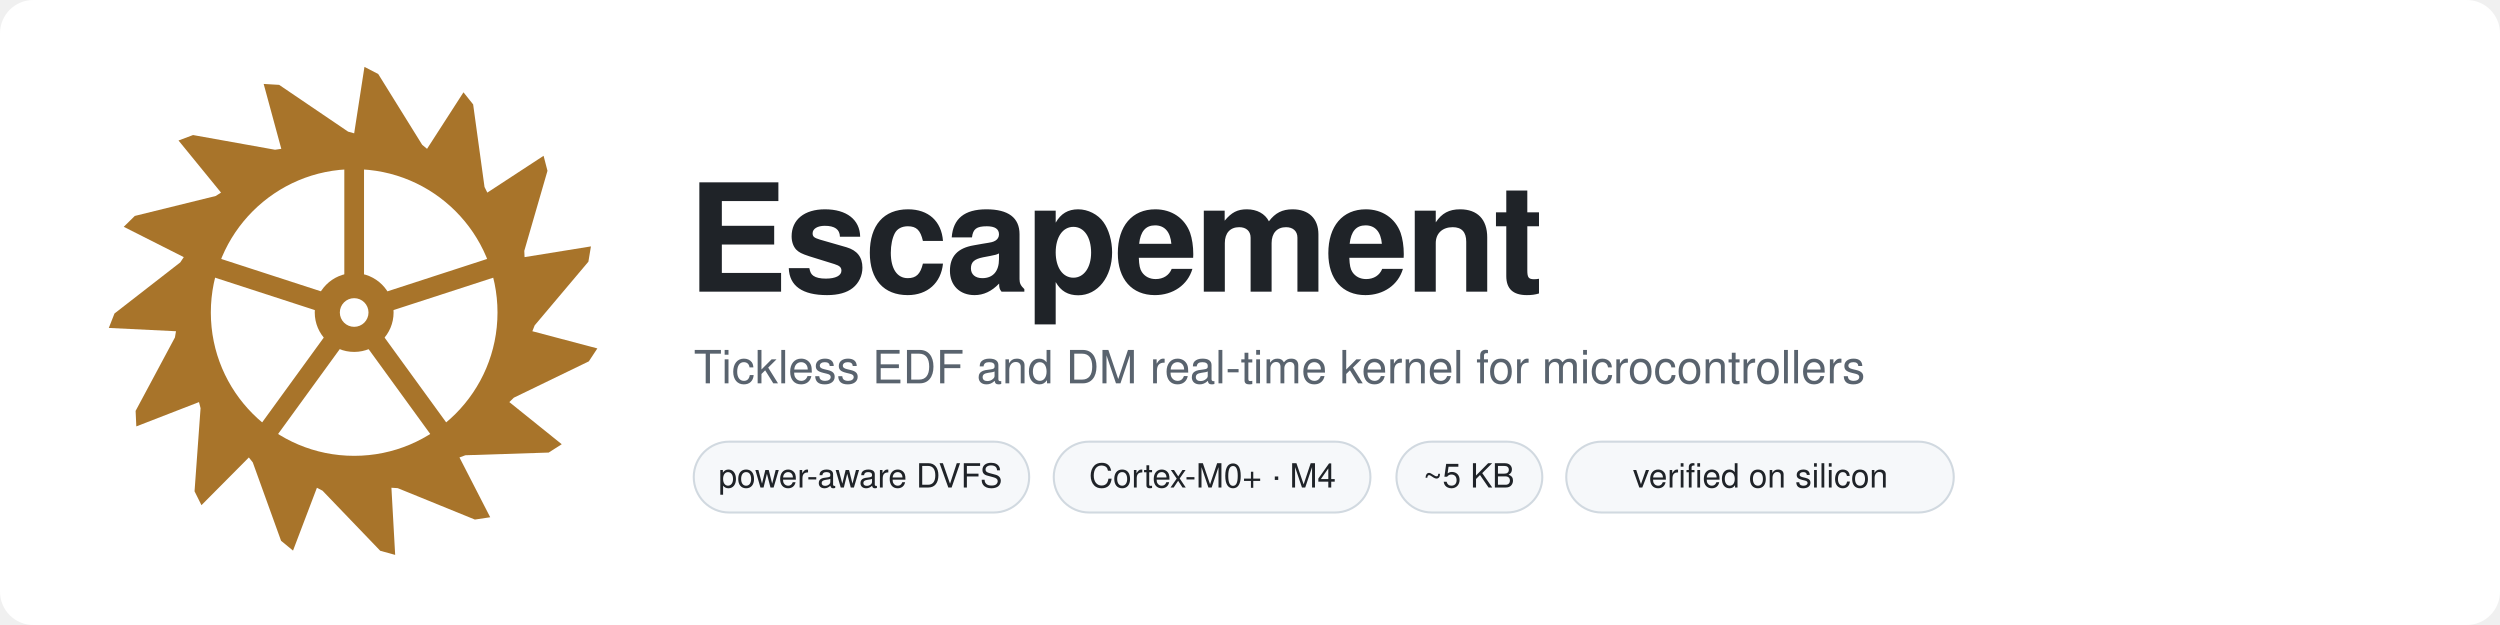
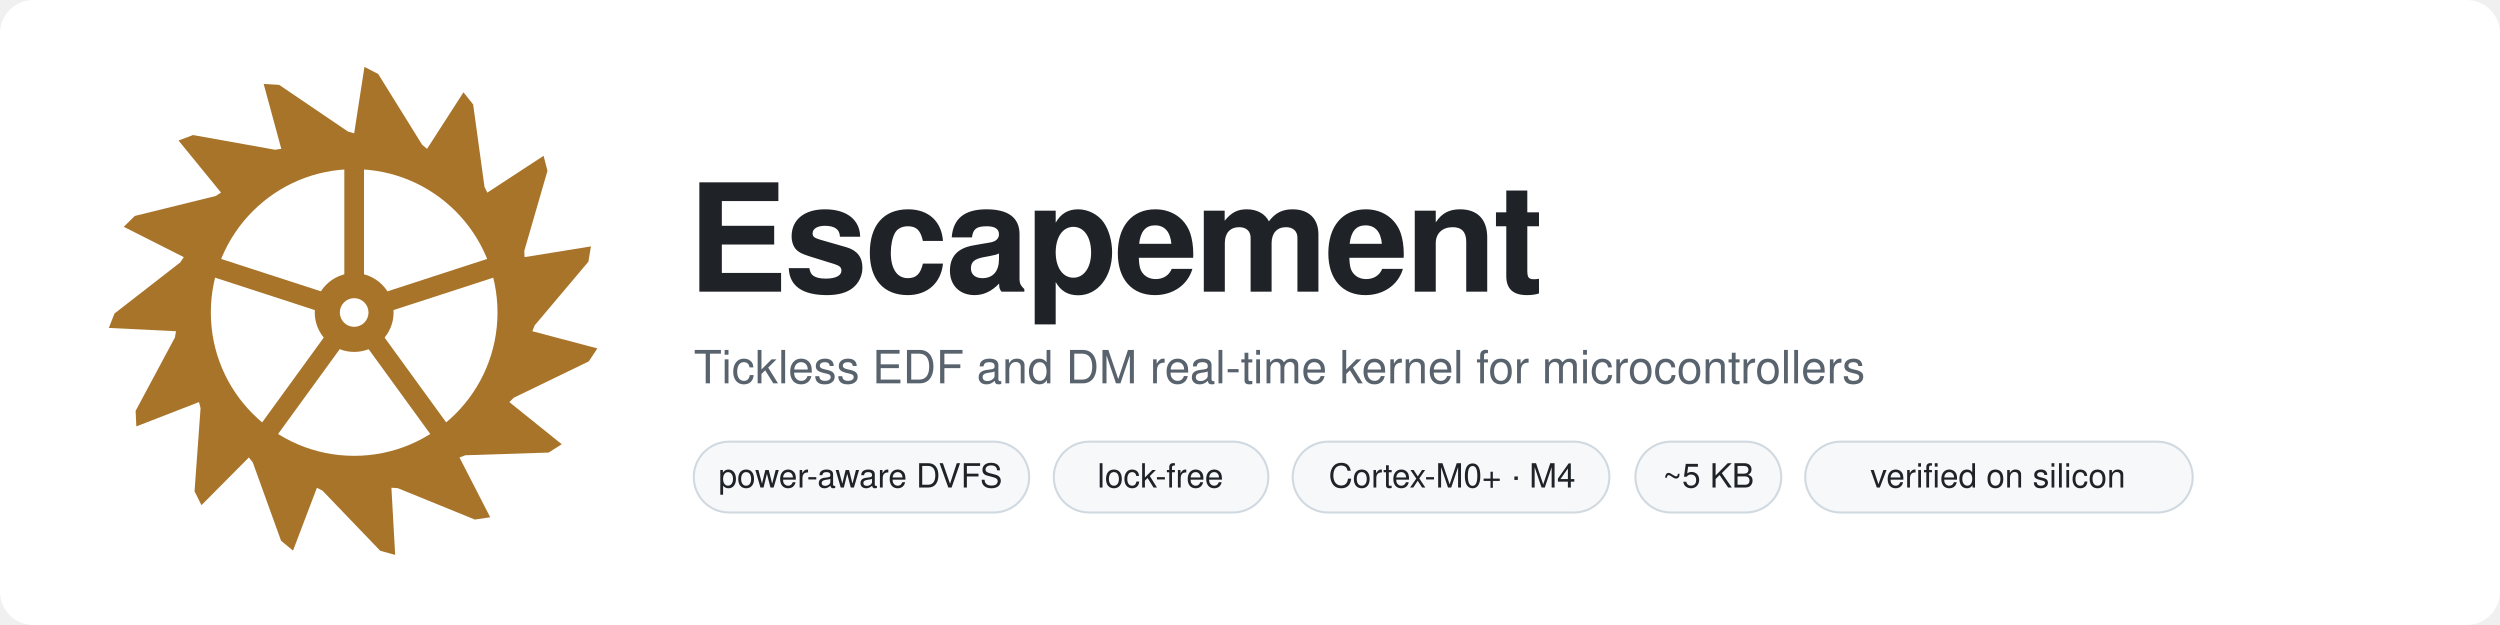
<svg xmlns="http://www.w3.org/2000/svg" width="1200" height="300" viewBox="0 0 1200 300" font-family="ui-sans-serif,-apple-system,Segoe UI,Helvetica,Arial,sans-serif">
  <rect width="1200" height="300" rx="16" fill="#ffffff" />
  <path d="M170.00 64.00 L174.94 32.10 L181.55 35.53 L202.65 69.51 L204.98 71.44 L222.47 44.31 L227.11 50.12 L232.57 89.75 L233.91 92.45 L260.92 74.78 L262.79 81.99 L251.66 120.41 L251.79 123.42 L283.65 118.27 L282.43 125.61 L256.64 156.18 L255.53 158.99 L286.73 167.24 L282.64 173.45 L246.64 190.89 L244.48 193.00 L269.63 213.23 L263.36 217.23 L223.38 218.52 L220.55 219.58 L235.30 248.28 L227.94 249.39 L190.90 234.31 L187.88 234.12 L189.68 266.35 L182.51 264.37 L154.80 235.52 L152.12 234.12 L140.65 264.29 L134.91 259.57 L121.33 221.94 L119.45 219.58 L96.70 242.48 L93.38 235.82 L96.27 195.93 L95.52 193.00 L65.43 204.67 L65.09 197.23 L83.97 161.97 L84.47 158.99 L52.23 157.41 L54.95 150.48 L86.54 125.94 L88.21 123.42 L59.40 108.87 L64.70 103.65 L103.54 94.07 L106.09 92.45 L85.69 67.44 L92.66 64.82 L132.03 71.88 L135.02 71.44 L126.56 40.29 L133.99 40.73 L167.09 63.19 Z" fill="#a8742a" />
  <circle cx="170" cy="150" r="68.80" fill="#ffffff" />
  <line x1="170" y1="150" x2="170.00" y2="79.48" stroke="#a8742a" stroke-width="9.46" stroke-linecap="round" />
  <line x1="170" y1="150" x2="237.07" y2="128.21" stroke="#a8742a" stroke-width="9.46" stroke-linecap="round" />
  <line x1="170" y1="150" x2="211.45" y2="207.05" stroke="#a8742a" stroke-width="9.46" stroke-linecap="round" />
  <line x1="170" y1="150" x2="128.55" y2="207.05" stroke="#a8742a" stroke-width="9.46" stroke-linecap="round" />
  <line x1="170" y1="150" x2="102.93" y2="128.21" stroke="#a8742a" stroke-width="9.46" stroke-linecap="round" />
  <circle cx="170" cy="150" r="18.92" fill="#a8742a" />
  <circle cx="170" cy="150" r="6.88" fill="#ffffff" />
  <text x="330" y="140" font-size="72" font-weight="700" fill="#1f2328" letter-spacing="-1.5">Escapement</text>
  <text x="333" y="184" font-size="22" fill="#59636e">Tickless EDF and DM real-time kernel for microcontrollers</text>
  <rect x="333" y="212" width="161" height="34" rx="17" fill="#f6f8fa" stroke="#d1d9e0" />
  <text x="413" y="234" font-size="16" fill="#1f2328" text-anchor="middle">power-aware DVFS</text>
-   <rect x="505.8" y="212" width="152" height="34" rx="17" fill="#f6f8fa" stroke="#d1d9e0" />
-   <text x="582" y="234" font-size="16" fill="#1f2328" text-anchor="middle">Cortex-M0+ · M4</text>
-   <rect x="670.3" y="212" width="70" height="34" rx="17" fill="#f6f8fa" stroke="#d1d9e0" />
-   <text x="705" y="234" font-size="16" fill="#1f2328" text-anchor="middle">~5 KB</text>
-   <rect x="751.8" y="212" width="186" height="34" rx="17" fill="#f6f8fa" stroke="#d1d9e0" />
-   <text x="845" y="234" font-size="16" fill="#1f2328" text-anchor="middle">verified on silicon</text>
+   <rect x="505.8" y="212" width="103" height="34" rx="17" fill="#f6f8fa" stroke="#d1d9e0" />
+   <text x="557" y="234" font-size="16" fill="#1f2328" text-anchor="middle">lock-free</text>
+   <rect x="620.5" y="212" width="152" height="34" rx="17" fill="#f6f8fa" stroke="#d1d9e0" />
+   <text x="697" y="234" font-size="16" fill="#1f2328" text-anchor="middle">Cortex-M0+ · M4</text>
+   <rect x="785.0" y="212" width="70" height="34" rx="17" fill="#f6f8fa" stroke="#d1d9e0" />
+   <text x="820" y="234" font-size="16" fill="#1f2328" text-anchor="middle">~5 KB</text>
+   <rect x="866.5" y="212" width="186" height="34" rx="17" fill="#f6f8fa" stroke="#d1d9e0" />
+   <text x="959" y="234" font-size="16" fill="#1f2328" text-anchor="middle">verified on silicon</text>
</svg>
